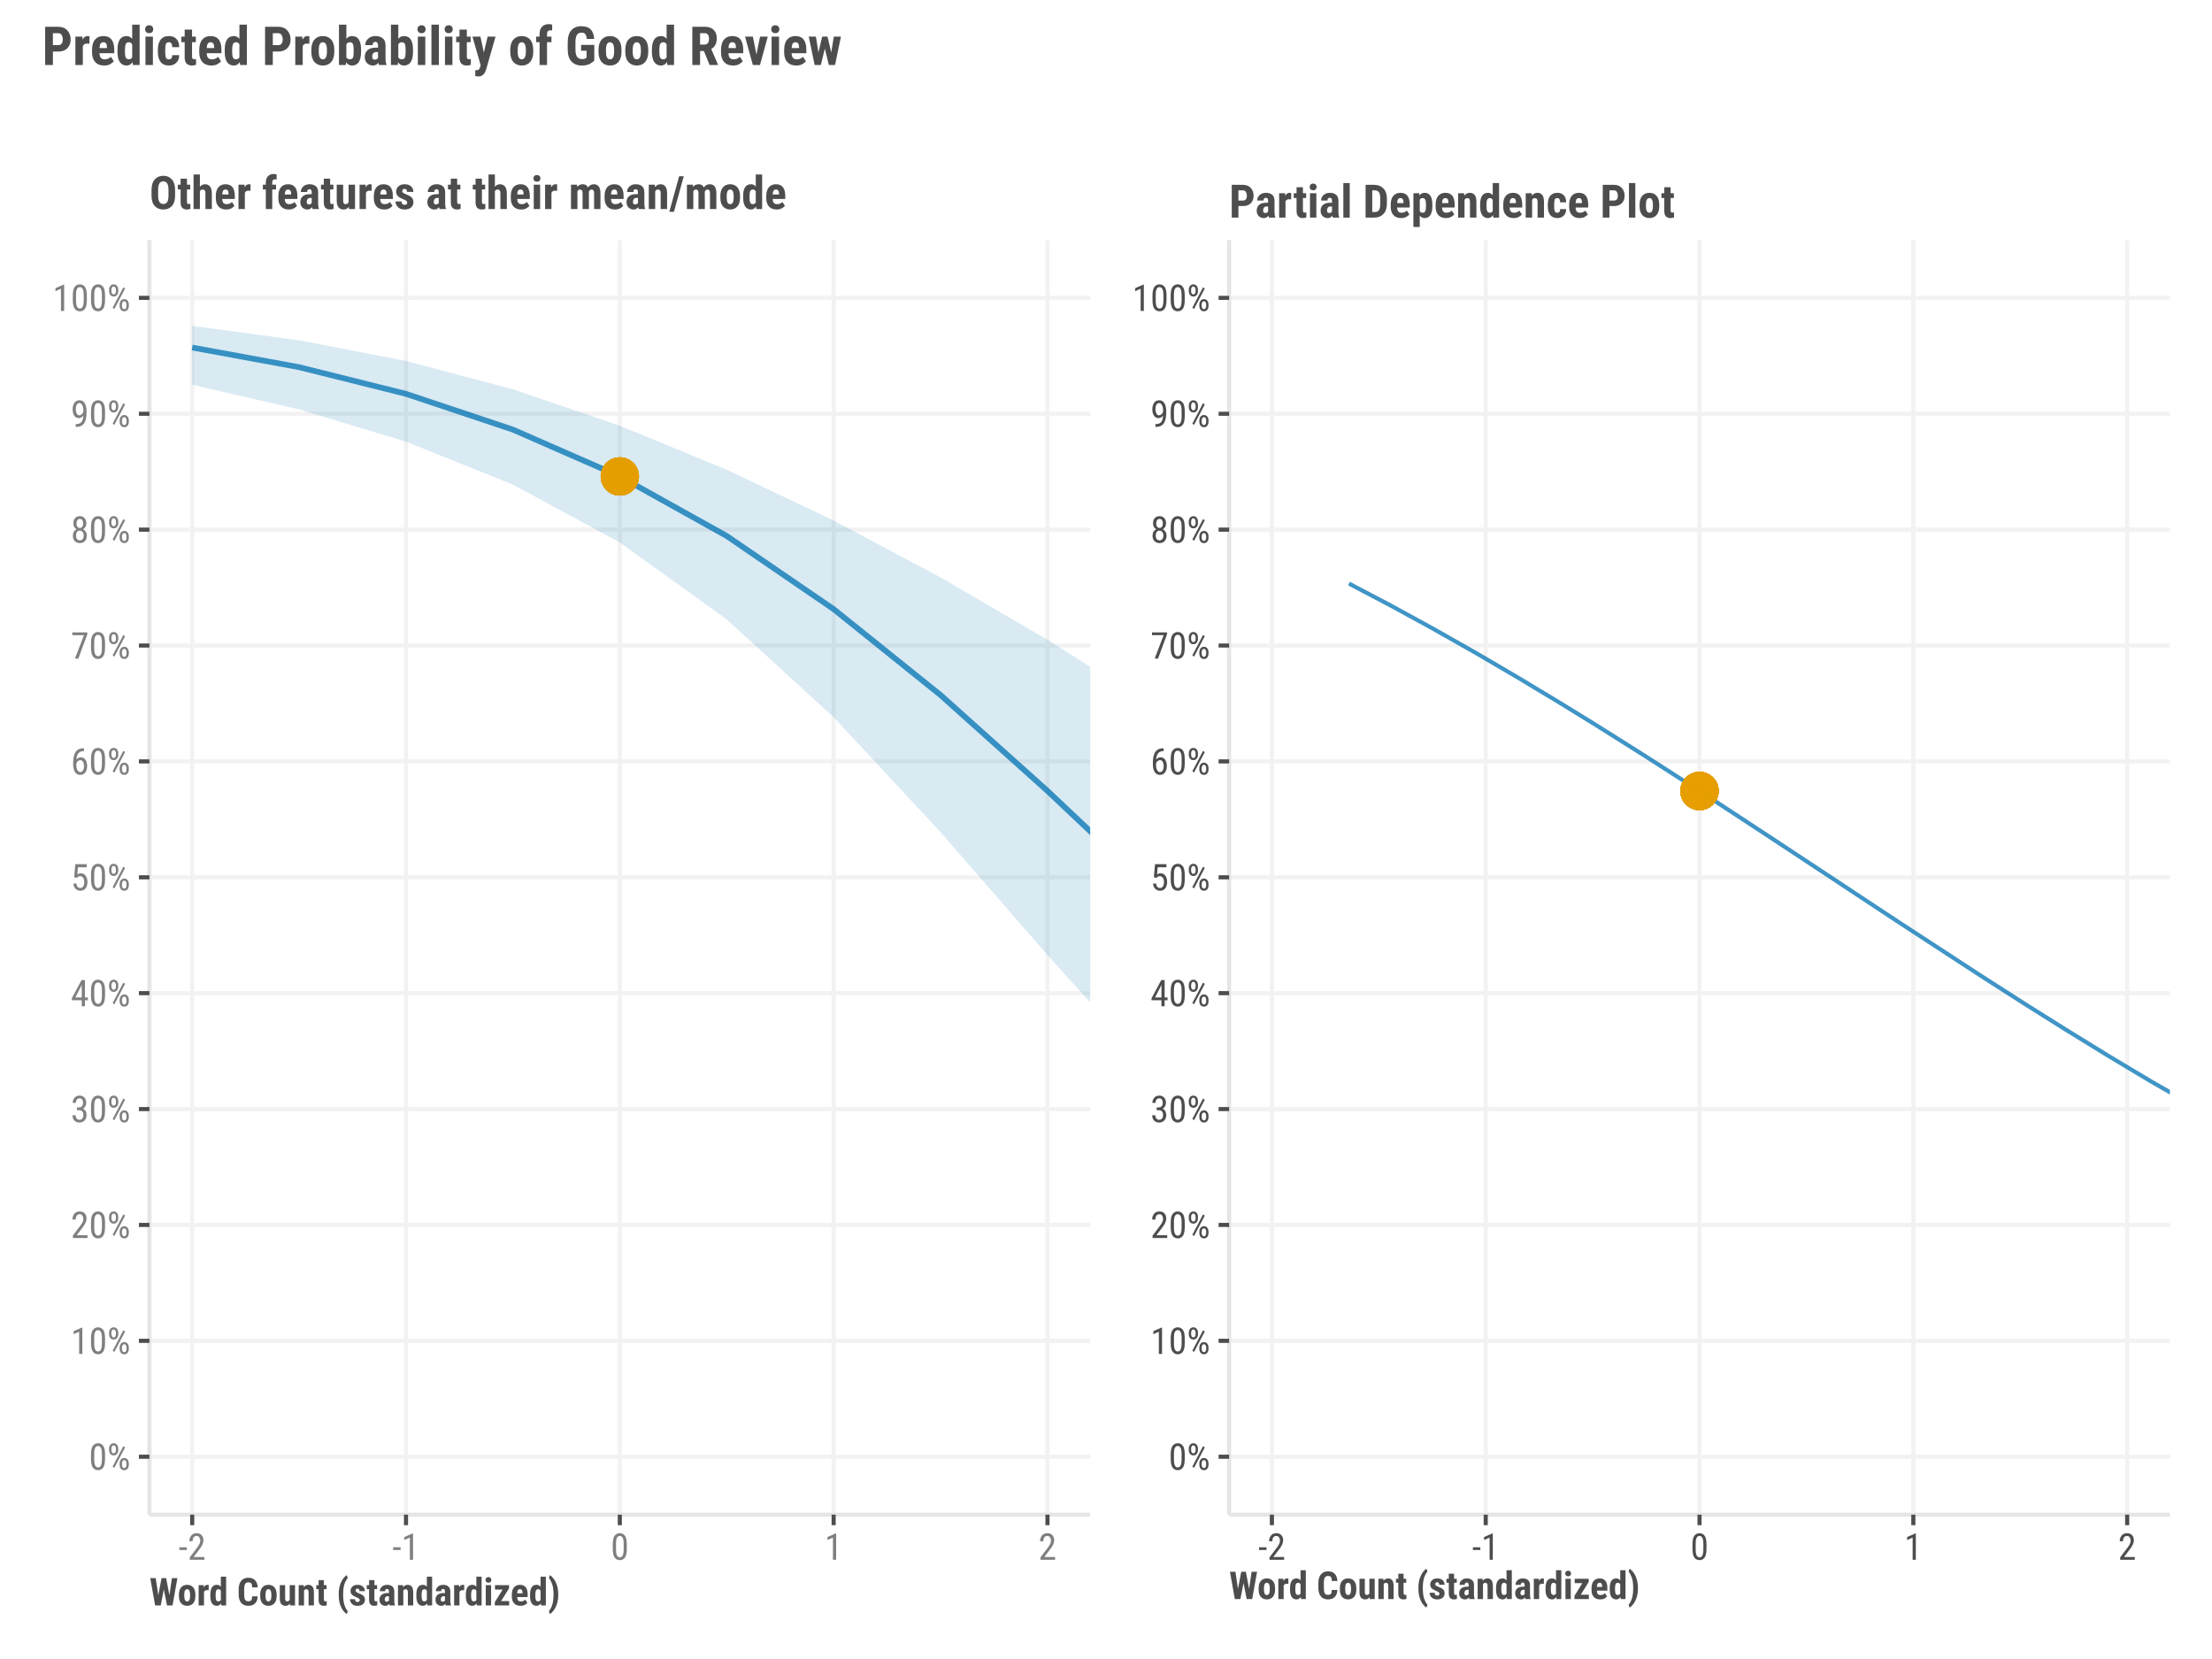
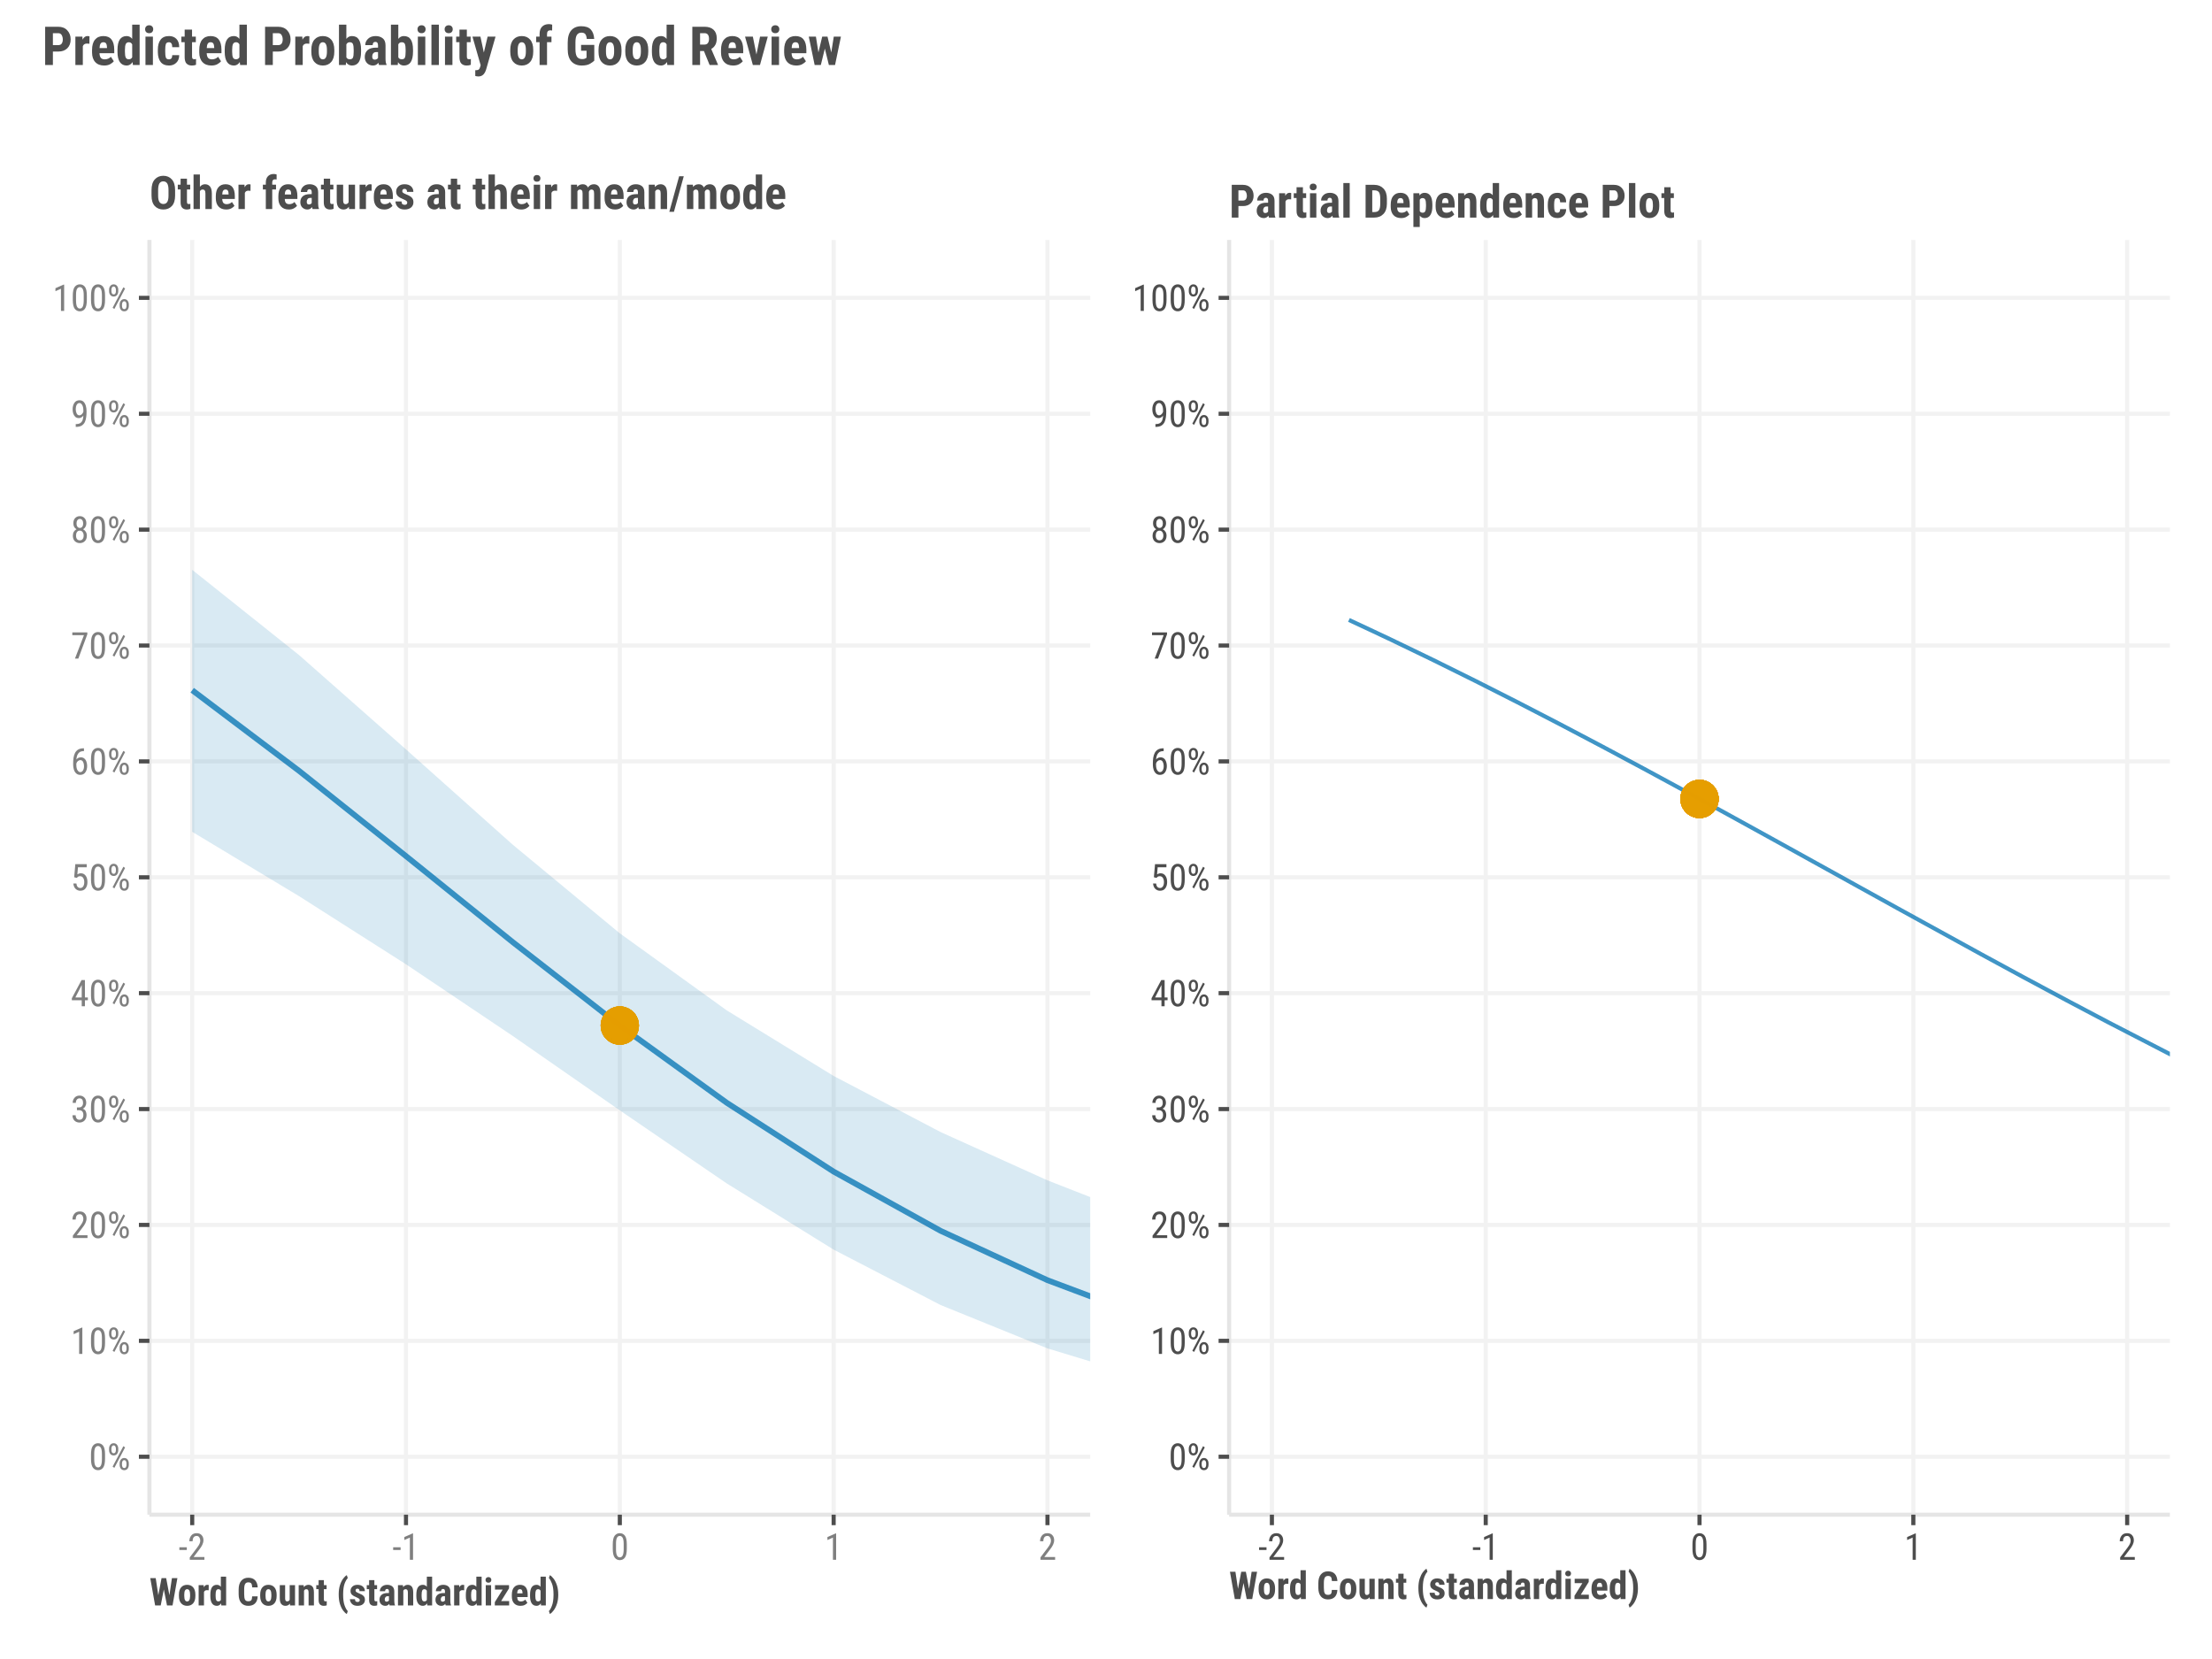
<svg xmlns="http://www.w3.org/2000/svg" class="svglite" width="576.00pt" height="432.00pt" viewBox="0 0 576.00 432.00">
  <defs>
    <style type="text/css">
    .svglite line, .svglite polyline, .svglite polygon, .svglite path, .svglite rect, .svglite circle {
      fill: none;
      stroke: #000000;
      stroke-linecap: round;
      stroke-linejoin: round;
      stroke-miterlimit: 10.00;
    }
    .svglite text {
      white-space: pre;
    }
  </style>
  </defs>
  <rect width="100%" height="100%" style="stroke: none; fill: none;" />
  <defs>
    <clipPath id="cpMC4wMHw1NzYuMDB8MC4wMHw0MzIuMDA=">
      <rect x="0.00" y="0.00" width="576.00" height="432.00" />
    </clipPath>
  </defs>
  <g clip-path="url(#cpMC4wMHw1NzYuMDB8MC4wMHw0MzIuMDA=)">
    <rect x="0" y="0" width="576.00" height="432.00" style="stroke-width: 1.07; stroke: none;" />
  </g>
  <defs>
    <clipPath id="cpMzguOTF8NTY1LjA0fDYyLjQ4fDM5NC40Mg==">
      <rect x="38.91" y="62.48" width="526.13" height="331.94" />
    </clipPath>
  </defs>
  <g clip-path="url(#cpMzguOTF8NTY1LjA0fDYyLjQ4fDM5NC40Mg==)">
</g>
  <g clip-path="url(#cpMC4wMHw1NzYuMDB8MC4wMHw0MzIuMDA=)">
</g>
  <defs>
    <clipPath id="cpNS40OHwyODkuMzd8MjIuMDB8NDI2LjUy">
      <rect x="5.48" y="22.00" width="283.89" height="404.52" />
    </clipPath>
  </defs>
  <g clip-path="url(#cpNS40OHwyODkuMzd8MjIuMDB8NDI2LjUy)">
    <rect x="5.48" y="22.00" width="283.89" height="404.52" style="stroke-width: 1.07; stroke: none;" />
  </g>
  <g clip-path="url(#cpMC4wMHw1NzYuMDB8MC4wMHw0MzIuMDA=)">
</g>
  <defs>
    <clipPath id="cpMzguOTF8MjgzLjg5fDYyLjQ4fDM5NC40Mg==">
      <rect x="38.91" y="62.48" width="244.98" height="331.94" />
    </clipPath>
  </defs>
  <g clip-path="url(#cpMzguOTF8MjgzLjg5fDYyLjQ4fDM5NC40Mg==)">
    <polyline points="38.91,379.33 283.89,379.33 " style="stroke-width: 1.07; stroke: #F2F2F2; stroke-linecap: butt;" />
    <polyline points="38.91,349.15 283.89,349.15 " style="stroke-width: 1.07; stroke: #F2F2F2; stroke-linecap: butt;" />
    <polyline points="38.91,318.97 283.89,318.97 " style="stroke-width: 1.07; stroke: #F2F2F2; stroke-linecap: butt;" />
    <polyline points="38.91,288.80 283.89,288.80 " style="stroke-width: 1.07; stroke: #F2F2F2; stroke-linecap: butt;" />
    <polyline points="38.91,258.62 283.89,258.62 " style="stroke-width: 1.07; stroke: #F2F2F2; stroke-linecap: butt;" />
    <polyline points="38.91,228.45 283.89,228.45 " style="stroke-width: 1.07; stroke: #F2F2F2; stroke-linecap: butt;" />
    <polyline points="38.91,198.27 283.89,198.27 " style="stroke-width: 1.07; stroke: #F2F2F2; stroke-linecap: butt;" />
    <polyline points="38.91,168.09 283.89,168.09 " style="stroke-width: 1.07; stroke: #F2F2F2; stroke-linecap: butt;" />
    <polyline points="38.91,137.92 283.89,137.92 " style="stroke-width: 1.07; stroke: #F2F2F2; stroke-linecap: butt;" />
    <polyline points="38.91,107.74 283.89,107.74 " style="stroke-width: 1.07; stroke: #F2F2F2; stroke-linecap: butt;" />
    <polyline points="38.91,77.56 283.89,77.56 " style="stroke-width: 1.07; stroke: #F2F2F2; stroke-linecap: butt;" />
    <polyline points="50.05,394.42 50.05,62.48 " style="stroke-width: 1.07; stroke: #F2F2F2; stroke-linecap: butt;" />
    <polyline points="105.72,394.42 105.72,62.48 " style="stroke-width: 1.07; stroke: #F2F2F2; stroke-linecap: butt;" />
    <polyline points="161.40,394.42 161.40,62.48 " style="stroke-width: 1.07; stroke: #F2F2F2; stroke-linecap: butt;" />
    <polyline points="217.08,394.42 217.08,62.48 " style="stroke-width: 1.07; stroke: #F2F2F2; stroke-linecap: butt;" />
    <polyline points="272.76,394.42 272.76,62.48 " style="stroke-width: 1.07; stroke: #F2F2F2; stroke-linecap: butt;" />
-     <polyline points="50.05,90.50 77.89,95.61 105.72,102.56 133.56,111.87 161.40,124.06 189.24,139.57 217.08,158.62 244.92,180.99 272.76,205.95 300.59,232.23 328.43,258.28 356.27,282.61 384.11,304.08 411.95,322.12 " style="stroke-width: 1.49; stroke: #0072B2; stroke-opacity: 0.75; stroke-linecap: butt;" />
-     <polygon points="50.05,84.85 77.89,88.61 105.72,94.00 133.56,101.37 161.40,110.85 189.24,122.32 217.08,135.54 244.92,150.35 272.76,166.61 300.59,184.15 328.43,202.63 356.27,221.62 384.11,240.61 411.95,259.06 411.95,356.31 384.11,344.68 356.27,328.36 328.43,306.60 300.59,279.56 272.76,248.68 244.92,216.70 217.08,186.76 189.24,161.30 161.40,141.25 133.56,126.19 105.72,115.00 77.89,106.60 50.05,100.20 " style="stroke-width: 0.00; stroke: none; stroke-linecap: butt; fill: #0072B2; fill-opacity: 0.15;" />
-     <polyline points="50.05,84.85 77.89,88.61 105.72,94.00 133.56,101.37 161.40,110.85 189.24,122.32 217.08,135.54 244.92,150.35 272.76,166.61 300.59,184.15 328.43,202.63 356.27,221.62 384.11,240.61 411.95,259.06 " style="stroke-width: 1.07; stroke: none; stroke-linecap: butt;" />
-     <polyline points="411.95,356.31 384.11,344.68 356.27,328.36 328.43,306.60 300.59,279.56 272.76,248.68 244.92,216.70 217.08,186.76 189.24,161.30 161.40,141.25 133.56,126.19 105.72,115.00 77.89,106.60 50.05,100.20 " style="stroke-width: 1.07; stroke: none; stroke-linecap: butt;" />
-     <circle cx="161.40" cy="124.06" r="4.62" style="stroke-width: 0.71; stroke: #E69F00; stroke-opacity: 0.50; fill: #E69F00; fill-opacity: 0.50;" />
-     <circle cx="161.40" cy="124.06" r="4.62" style="stroke-width: 0.71; stroke: #E69F00; stroke-opacity: 0.50; fill: #E69F00; fill-opacity: 0.50;" />
-     <circle cx="161.40" cy="124.06" r="4.62" style="stroke-width: 0.71; stroke: #E69F00; stroke-opacity: 0.50; fill: #E69F00; fill-opacity: 0.50;" />
-     <circle cx="161.40" cy="124.06" r="4.62" style="stroke-width: 0.71; stroke: #E69F00; stroke-opacity: 0.50; fill: #E69F00; fill-opacity: 0.50;" />
-     <circle cx="161.40" cy="124.06" r="4.62" style="stroke-width: 0.71; stroke: #E69F00; stroke-opacity: 0.50; fill: #E69F00; fill-opacity: 0.50;" />
-     <circle cx="161.40" cy="124.06" r="4.62" style="stroke-width: 0.71; stroke: #E69F00; stroke-opacity: 0.50; fill: #E69F00; fill-opacity: 0.50;" />
-     <circle cx="161.40" cy="124.06" r="4.62" style="stroke-width: 0.71; stroke: #E69F00; stroke-opacity: 0.50; fill: #E69F00; fill-opacity: 0.50;" />
-     <circle cx="161.40" cy="124.06" r="4.62" style="stroke-width: 0.71; stroke: #E69F00; stroke-opacity: 0.50; fill: #E69F00; fill-opacity: 0.50;" />
-     <circle cx="161.40" cy="124.06" r="4.62" style="stroke-width: 0.71; stroke: #E69F00; stroke-opacity: 0.50; fill: #E69F00; fill-opacity: 0.50;" />
-     <circle cx="161.40" cy="124.06" r="4.62" style="stroke-width: 0.71; stroke: #E69F00; stroke-opacity: 0.50; fill: #E69F00; fill-opacity: 0.50;" />
-     <circle cx="161.40" cy="124.06" r="4.62" style="stroke-width: 0.71; stroke: #E69F00; stroke-opacity: 0.50; fill: #E69F00; fill-opacity: 0.50;" />
-     <circle cx="161.40" cy="124.06" r="4.62" style="stroke-width: 0.71; stroke: #E69F00; stroke-opacity: 0.50; fill: #E69F00; fill-opacity: 0.50;" />
-     <circle cx="161.40" cy="124.06" r="4.62" style="stroke-width: 0.71; stroke: #E69F00; stroke-opacity: 0.50; fill: #E69F00; fill-opacity: 0.50;" />
-     <circle cx="161.40" cy="124.06" r="4.62" style="stroke-width: 0.71; stroke: #E69F00; stroke-opacity: 0.50; fill: #E69F00; fill-opacity: 0.50;" />
+     <polyline points="50.05,179.73 77.89,200.74 105.72,222.93 133.56,245.36 161.40,267.05 189.24,287.16 217.08,305.09 244.92,320.50 272.76,333.36 300.59,343.82 328.43,352.15 356.27,358.68 384.11,363.73 411.95,367.60 " style="stroke-width: 1.49; stroke: #0072B2; stroke-opacity: 0.75; stroke-linecap: butt;" />
+     <polygon points="50.05,148.38 77.89,170.59 105.72,195.14 133.56,219.99 161.40,243.04 189.24,263.10 217.08,280.18 244.92,294.78 272.76,307.36 300.59,318.25 328.43,327.67 356.27,335.78 384.11,342.74 411.95,348.68 411.95,375.02 384.11,372.97 356.27,369.97 328.43,365.67 300.59,359.56 272.76,351.12 244.92,339.82 217.08,325.40 189.24,308.16 161.40,289.14 133.56,269.79 105.72,251.10 77.89,233.37 50.05,216.60 " style="stroke-width: 0.00; stroke: none; stroke-linecap: butt; fill: #0072B2; fill-opacity: 0.15;" />
+     <polyline points="50.05,148.38 77.89,170.59 105.72,195.14 133.56,219.99 161.40,243.04 189.24,263.10 217.08,280.18 244.92,294.78 272.76,307.36 300.59,318.25 328.43,327.67 356.27,335.78 384.11,342.74 411.95,348.68 " style="stroke-width: 1.07; stroke: none; stroke-linecap: butt;" />
+     <polyline points="411.95,375.02 384.11,372.97 356.27,369.97 328.43,365.67 300.59,359.56 272.76,351.12 244.92,339.82 217.08,325.40 189.24,308.16 161.40,289.14 133.56,269.79 105.72,251.10 77.89,233.37 50.05,216.60 " style="stroke-width: 1.07; stroke: none; stroke-linecap: butt;" />
+     <circle cx="161.40" cy="267.05" r="4.62" style="stroke-width: 0.71; stroke: #E69F00; stroke-opacity: 0.50; fill: #E69F00; fill-opacity: 0.50;" />
+     <circle cx="161.40" cy="267.05" r="4.62" style="stroke-width: 0.71; stroke: #E69F00; stroke-opacity: 0.50; fill: #E69F00; fill-opacity: 0.50;" />
+     <circle cx="161.40" cy="267.05" r="4.62" style="stroke-width: 0.71; stroke: #E69F00; stroke-opacity: 0.50; fill: #E69F00; fill-opacity: 0.50;" />
+     <circle cx="161.40" cy="267.05" r="4.62" style="stroke-width: 0.71; stroke: #E69F00; stroke-opacity: 0.50; fill: #E69F00; fill-opacity: 0.50;" />
+     <circle cx="161.40" cy="267.05" r="4.62" style="stroke-width: 0.71; stroke: #E69F00; stroke-opacity: 0.50; fill: #E69F00; fill-opacity: 0.50;" />
+     <circle cx="161.40" cy="267.05" r="4.62" style="stroke-width: 0.71; stroke: #E69F00; stroke-opacity: 0.50; fill: #E69F00; fill-opacity: 0.50;" />
+     <circle cx="161.40" cy="267.05" r="4.62" style="stroke-width: 0.71; stroke: #E69F00; stroke-opacity: 0.50; fill: #E69F00; fill-opacity: 0.50;" />
+     <circle cx="161.40" cy="267.05" r="4.62" style="stroke-width: 0.71; stroke: #E69F00; stroke-opacity: 0.50; fill: #E69F00; fill-opacity: 0.50;" />
+     <circle cx="161.40" cy="267.05" r="4.62" style="stroke-width: 0.71; stroke: #E69F00; stroke-opacity: 0.50; fill: #E69F00; fill-opacity: 0.50;" />
+     <circle cx="161.40" cy="267.05" r="4.62" style="stroke-width: 0.71; stroke: #E69F00; stroke-opacity: 0.50; fill: #E69F00; fill-opacity: 0.50;" />
+     <circle cx="161.40" cy="267.05" r="4.62" style="stroke-width: 0.71; stroke: #E69F00; stroke-opacity: 0.50; fill: #E69F00; fill-opacity: 0.50;" />
+     <circle cx="161.40" cy="267.05" r="4.62" style="stroke-width: 0.71; stroke: #E69F00; stroke-opacity: 0.50; fill: #E69F00; fill-opacity: 0.50;" />
+     <circle cx="161.40" cy="267.05" r="4.62" style="stroke-width: 0.71; stroke: #E69F00; stroke-opacity: 0.50; fill: #E69F00; fill-opacity: 0.50;" />
+     <circle cx="161.40" cy="267.05" r="4.62" style="stroke-width: 0.71; stroke: #E69F00; stroke-opacity: 0.50; fill: #E69F00; fill-opacity: 0.50;" />
  </g>
  <g clip-path="url(#cpMC4wMHw1NzYuMDB8MC4wMHw0MzIuMDA=)">
    <polyline points="38.91,394.42 38.91,62.48 " style="stroke-width: 1.07; stroke: #E5E5E5; stroke-linecap: butt;" />
    <text x="33.98" y="382.74" text-anchor="end" style="font-size: 9.60px;fill: #7F7F7F; font-family: &quot;Roboto Condensed&quot;;" textLength="10.81px" lengthAdjust="spacingAndGlyphs">0%</text>
    <text x="33.98" y="352.56" text-anchor="end" style="font-size: 9.60px;fill: #7F7F7F; font-family: &quot;Roboto Condensed&quot;;" textLength="15.54px" lengthAdjust="spacingAndGlyphs">10%</text>
    <text x="33.98" y="322.38" text-anchor="end" style="font-size: 9.60px;fill: #7F7F7F; font-family: &quot;Roboto Condensed&quot;;" textLength="15.54px" lengthAdjust="spacingAndGlyphs">20%</text>
    <text x="33.98" y="292.21" text-anchor="end" style="font-size: 9.60px;fill: #7F7F7F; font-family: &quot;Roboto Condensed&quot;;" textLength="15.54px" lengthAdjust="spacingAndGlyphs">30%</text>
    <text x="33.98" y="262.03" text-anchor="end" style="font-size: 9.60px;fill: #7F7F7F; font-family: &quot;Roboto Condensed&quot;;" textLength="15.54px" lengthAdjust="spacingAndGlyphs">40%</text>
    <text x="33.98" y="231.85" text-anchor="end" style="font-size: 9.60px;fill: #7F7F7F; font-family: &quot;Roboto Condensed&quot;;" textLength="15.54px" lengthAdjust="spacingAndGlyphs">50%</text>
    <text x="33.98" y="201.68" text-anchor="end" style="font-size: 9.60px;fill: #7F7F7F; font-family: &quot;Roboto Condensed&quot;;" textLength="15.54px" lengthAdjust="spacingAndGlyphs">60%</text>
    <text x="33.98" y="171.50" text-anchor="end" style="font-size: 9.60px;fill: #7F7F7F; font-family: &quot;Roboto Condensed&quot;;" textLength="15.54px" lengthAdjust="spacingAndGlyphs">70%</text>
    <text x="33.98" y="141.33" text-anchor="end" style="font-size: 9.60px;fill: #7F7F7F; font-family: &quot;Roboto Condensed&quot;;" textLength="15.54px" lengthAdjust="spacingAndGlyphs">80%</text>
    <text x="33.98" y="111.15" text-anchor="end" style="font-size: 9.60px;fill: #7F7F7F; font-family: &quot;Roboto Condensed&quot;;" textLength="15.54px" lengthAdjust="spacingAndGlyphs">90%</text>
    <text x="33.98" y="80.97" text-anchor="end" style="font-size: 9.60px;fill: #7F7F7F; font-family: &quot;Roboto Condensed&quot;;" textLength="20.28px" lengthAdjust="spacingAndGlyphs">100%</text>
    <polyline points="36.17,379.33 38.91,379.33 " style="stroke-width: 1.07; stroke: #4D4D4D; stroke-linecap: butt;" />
    <polyline points="36.17,349.15 38.91,349.15 " style="stroke-width: 1.07; stroke: #4D4D4D; stroke-linecap: butt;" />
    <polyline points="36.17,318.97 38.91,318.97 " style="stroke-width: 1.07; stroke: #4D4D4D; stroke-linecap: butt;" />
    <polyline points="36.17,288.80 38.91,288.80 " style="stroke-width: 1.07; stroke: #4D4D4D; stroke-linecap: butt;" />
    <polyline points="36.17,258.62 38.91,258.62 " style="stroke-width: 1.07; stroke: #4D4D4D; stroke-linecap: butt;" />
    <polyline points="36.17,228.45 38.91,228.45 " style="stroke-width: 1.07; stroke: #4D4D4D; stroke-linecap: butt;" />
    <polyline points="36.17,198.27 38.91,198.27 " style="stroke-width: 1.07; stroke: #4D4D4D; stroke-linecap: butt;" />
    <polyline points="36.17,168.09 38.91,168.09 " style="stroke-width: 1.07; stroke: #4D4D4D; stroke-linecap: butt;" />
    <polyline points="36.17,137.92 38.91,137.92 " style="stroke-width: 1.07; stroke: #4D4D4D; stroke-linecap: butt;" />
    <polyline points="36.17,107.74 38.91,107.74 " style="stroke-width: 1.07; stroke: #4D4D4D; stroke-linecap: butt;" />
    <polyline points="36.17,77.56 38.91,77.56 " style="stroke-width: 1.07; stroke: #4D4D4D; stroke-linecap: butt;" />
    <polyline points="38.91,394.42 283.89,394.42 " style="stroke-width: 1.07; stroke: #E5E5E5; stroke-linecap: butt;" />
    <polyline points="50.05,397.15 50.05,394.42 " style="stroke-width: 1.07; stroke: #4D4D4D; stroke-linecap: butt;" />
    <polyline points="105.72,397.15 105.72,394.42 " style="stroke-width: 1.07; stroke: #4D4D4D; stroke-linecap: butt;" />
    <polyline points="161.40,397.15 161.40,394.42 " style="stroke-width: 1.07; stroke: #4D4D4D; stroke-linecap: butt;" />
    <polyline points="217.08,397.15 217.08,394.42 " style="stroke-width: 1.07; stroke: #4D4D4D; stroke-linecap: butt;" />
    <polyline points="272.76,397.15 272.76,394.42 " style="stroke-width: 1.07; stroke: #4D4D4D; stroke-linecap: butt;" />
    <text x="50.05" y="406.16" text-anchor="middle" style="font-size: 9.60px;fill: #7F7F7F; font-family: &quot;Roboto Condensed&quot;;" textLength="7.11px" lengthAdjust="spacingAndGlyphs">-2</text>
    <text x="105.72" y="406.16" text-anchor="middle" style="font-size: 9.60px;fill: #7F7F7F; font-family: &quot;Roboto Condensed&quot;;" textLength="7.11px" lengthAdjust="spacingAndGlyphs">-1</text>
    <text x="161.40" y="406.16" text-anchor="middle" style="font-size: 9.60px;fill: #7F7F7F; font-family: &quot;Roboto Condensed&quot;;" textLength="4.74px" lengthAdjust="spacingAndGlyphs">0</text>
    <text x="217.08" y="406.16" text-anchor="middle" style="font-size: 9.60px;fill: #7F7F7F; font-family: &quot;Roboto Condensed&quot;;" textLength="4.74px" lengthAdjust="spacingAndGlyphs">1</text>
    <text x="272.76" y="406.16" text-anchor="middle" style="font-size: 9.60px;fill: #7F7F7F; font-family: &quot;Roboto Condensed&quot;;" textLength="4.74px" lengthAdjust="spacingAndGlyphs">2</text>
    <text x="38.91" y="418.06" style="font-size: 10.00px; font-weight: bold;fill: #4D4D4D; font-family: &quot;Roboto Condensed&quot;;" textLength="107.39px" lengthAdjust="spacingAndGlyphs">Word Count (standardized)</text>
    <text x="38.91" y="54.43" style="font-size: 12.00px; font-weight: bold;fill: #4D4D4D; font-family: &quot;Roboto Condensed&quot;;" textLength="166.13px" lengthAdjust="spacingAndGlyphs">Other features at their mean/mode</text>
  </g>
  <defs>
    <clipPath id="cpMjg5LjM3fDU3MC41MnwyMi4wMHw0MjYuNTI=">
      <rect x="289.37" y="22.00" width="281.15" height="404.52" />
    </clipPath>
  </defs>
  <g clip-path="url(#cpMjg5LjM3fDU3MC41MnwyMi4wMHw0MjYuNTI=)">
    <rect x="289.37" y="22.00" width="281.15" height="404.52" style="stroke-width: 1.07; stroke: none;" />
  </g>
  <g clip-path="url(#cpMC4wMHw1NzYuMDB8MC4wMHw0MzIuMDA=)">
</g>
  <defs>
    <clipPath id="cpMzIwLjA2fDU2NS4wNHw2Mi40OHwzOTQuNDI=">
      <rect x="320.06" y="62.48" width="244.98" height="331.94" />
    </clipPath>
  </defs>
  <g clip-path="url(#cpMzIwLjA2fDU2NS4wNHw2Mi40OHwzOTQuNDI=)">
    <polyline points="320.06,379.33 565.04,379.33 " style="stroke-width: 1.07; stroke: #F2F2F2; stroke-linecap: butt;" />
    <polyline points="320.06,349.15 565.04,349.15 " style="stroke-width: 1.07; stroke: #F2F2F2; stroke-linecap: butt;" />
    <polyline points="320.06,318.97 565.04,318.97 " style="stroke-width: 1.07; stroke: #F2F2F2; stroke-linecap: butt;" />
    <polyline points="320.06,288.80 565.04,288.80 " style="stroke-width: 1.07; stroke: #F2F2F2; stroke-linecap: butt;" />
    <polyline points="320.06,258.62 565.04,258.62 " style="stroke-width: 1.07; stroke: #F2F2F2; stroke-linecap: butt;" />
    <polyline points="320.06,228.45 565.04,228.45 " style="stroke-width: 1.07; stroke: #F2F2F2; stroke-linecap: butt;" />
    <polyline points="320.06,198.27 565.04,198.27 " style="stroke-width: 1.07; stroke: #F2F2F2; stroke-linecap: butt;" />
    <polyline points="320.06,168.09 565.04,168.09 " style="stroke-width: 1.07; stroke: #F2F2F2; stroke-linecap: butt;" />
    <polyline points="320.06,137.92 565.04,137.92 " style="stroke-width: 1.07; stroke: #F2F2F2; stroke-linecap: butt;" />
    <polyline points="320.06,107.74 565.04,107.74 " style="stroke-width: 1.07; stroke: #F2F2F2; stroke-linecap: butt;" />
    <polyline points="320.06,77.56 565.04,77.56 " style="stroke-width: 1.07; stroke: #F2F2F2; stroke-linecap: butt;" />
    <polyline points="331.20,394.42 331.20,62.48 " style="stroke-width: 1.07; stroke: #F2F2F2; stroke-linecap: butt;" />
    <polyline points="386.88,394.42 386.88,62.48 " style="stroke-width: 1.07; stroke: #F2F2F2; stroke-linecap: butt;" />
    <polyline points="442.55,394.42 442.55,62.48 " style="stroke-width: 1.07; stroke: #F2F2F2; stroke-linecap: butt;" />
    <polyline points="498.23,394.42 498.23,62.48 " style="stroke-width: 1.07; stroke: #F2F2F2; stroke-linecap: butt;" />
    <polyline points="553.91,394.42 553.91,62.48 " style="stroke-width: 1.07; stroke: #F2F2F2; stroke-linecap: butt;" />
-     <polyline points="351.26,151.96 362.24,157.73 373.22,163.74 384.20,169.96 395.18,176.39 406.16,183.00 414.73,188.27 417.14,189.78 428.12,196.70 439.10,203.75 442.62,206.02 450.08,210.89 461.06,218.10 463.26,219.55 472.05,225.35 474.02,226.65 483.03,232.61 484.78,233.77 494.01,239.86 515.97,254.19 526.95,261.22 528.04,261.91 537.93,268.12 548.91,274.88 559.89,281.46 581.85,294.05 587.67,297.25 592.83,300.03 598.43,302.99 680.67,338.91 " style="stroke-width: 1.07; stroke: #0072B2; stroke-opacity: 0.75; stroke-linecap: butt;" />
-     <circle cx="442.55" cy="205.98" r="4.62" style="stroke-width: 0.71; stroke: #E69F00; stroke-opacity: 0.50; fill: #E69F00; fill-opacity: 0.50;" />
-     <circle cx="442.55" cy="205.98" r="4.62" style="stroke-width: 0.71; stroke: #E69F00; stroke-opacity: 0.50; fill: #E69F00; fill-opacity: 0.50;" />
-     <circle cx="442.55" cy="205.98" r="4.62" style="stroke-width: 0.71; stroke: #E69F00; stroke-opacity: 0.50; fill: #E69F00; fill-opacity: 0.50;" />
-     <circle cx="442.55" cy="205.98" r="4.62" style="stroke-width: 0.71; stroke: #E69F00; stroke-opacity: 0.50; fill: #E69F00; fill-opacity: 0.50;" />
-     <circle cx="442.55" cy="205.98" r="4.62" style="stroke-width: 0.71; stroke: #E69F00; stroke-opacity: 0.50; fill: #E69F00; fill-opacity: 0.50;" />
-     <circle cx="442.55" cy="205.98" r="4.62" style="stroke-width: 0.71; stroke: #E69F00; stroke-opacity: 0.50; fill: #E69F00; fill-opacity: 0.50;" />
-     <circle cx="442.55" cy="205.98" r="4.62" style="stroke-width: 0.71; stroke: #E69F00; stroke-opacity: 0.50; fill: #E69F00; fill-opacity: 0.50;" />
-     <circle cx="442.55" cy="205.98" r="4.62" style="stroke-width: 0.71; stroke: #E69F00; stroke-opacity: 0.50; fill: #E69F00; fill-opacity: 0.50;" />
-     <circle cx="442.55" cy="205.98" r="4.62" style="stroke-width: 0.71; stroke: #E69F00; stroke-opacity: 0.50; fill: #E69F00; fill-opacity: 0.50;" />
-     <circle cx="442.55" cy="205.98" r="4.62" style="stroke-width: 0.71; stroke: #E69F00; stroke-opacity: 0.50; fill: #E69F00; fill-opacity: 0.50;" />
-     <circle cx="442.55" cy="205.98" r="4.62" style="stroke-width: 0.71; stroke: #E69F00; stroke-opacity: 0.50; fill: #E69F00; fill-opacity: 0.50;" />
-     <circle cx="442.55" cy="205.98" r="4.62" style="stroke-width: 0.71; stroke: #E69F00; stroke-opacity: 0.50; fill: #E69F00; fill-opacity: 0.50;" />
-     <circle cx="442.55" cy="205.98" r="4.62" style="stroke-width: 0.71; stroke: #E69F00; stroke-opacity: 0.50; fill: #E69F00; fill-opacity: 0.50;" />
-     <circle cx="442.55" cy="205.98" r="4.62" style="stroke-width: 0.71; stroke: #E69F00; stroke-opacity: 0.50; fill: #E69F00; fill-opacity: 0.50;" />
-     <circle cx="442.55" cy="205.98" r="4.62" style="stroke-width: 0.71; stroke: #E69F00; stroke-opacity: 0.50; fill: #E69F00; fill-opacity: 0.50;" />
-     <circle cx="442.55" cy="205.98" r="4.62" style="stroke-width: 0.71; stroke: #E69F00; stroke-opacity: 0.50; fill: #E69F00; fill-opacity: 0.50;" />
-     <circle cx="442.55" cy="205.98" r="4.62" style="stroke-width: 0.71; stroke: #E69F00; stroke-opacity: 0.50; fill: #E69F00; fill-opacity: 0.50;" />
-     <circle cx="442.55" cy="205.98" r="4.62" style="stroke-width: 0.71; stroke: #E69F00; stroke-opacity: 0.50; fill: #E69F00; fill-opacity: 0.50;" />
-     <circle cx="442.55" cy="205.98" r="4.62" style="stroke-width: 0.71; stroke: #E69F00; stroke-opacity: 0.50; fill: #E69F00; fill-opacity: 0.50;" />
-     <circle cx="442.55" cy="205.98" r="4.62" style="stroke-width: 0.71; stroke: #E69F00; stroke-opacity: 0.50; fill: #E69F00; fill-opacity: 0.50;" />
-     <circle cx="442.55" cy="205.98" r="4.62" style="stroke-width: 0.71; stroke: #E69F00; stroke-opacity: 0.50; fill: #E69F00; fill-opacity: 0.50;" />
-     <circle cx="442.55" cy="205.98" r="4.62" style="stroke-width: 0.71; stroke: #E69F00; stroke-opacity: 0.50; fill: #E69F00; fill-opacity: 0.50;" />
-     <circle cx="442.55" cy="205.98" r="4.62" style="stroke-width: 0.71; stroke: #E69F00; stroke-opacity: 0.50; fill: #E69F00; fill-opacity: 0.50;" />
-     <circle cx="442.55" cy="205.98" r="4.62" style="stroke-width: 0.71; stroke: #E69F00; stroke-opacity: 0.50; fill: #E69F00; fill-opacity: 0.50;" />
-     <circle cx="442.55" cy="205.98" r="4.62" style="stroke-width: 0.71; stroke: #E69F00; stroke-opacity: 0.50; fill: #E69F00; fill-opacity: 0.50;" />
-     <circle cx="442.55" cy="205.98" r="4.62" style="stroke-width: 0.71; stroke: #E69F00; stroke-opacity: 0.50; fill: #E69F00; fill-opacity: 0.50;" />
-     <circle cx="442.55" cy="205.98" r="4.62" style="stroke-width: 0.71; stroke: #E69F00; stroke-opacity: 0.50; fill: #E69F00; fill-opacity: 0.50;" />
-     <circle cx="442.55" cy="205.98" r="4.62" style="stroke-width: 0.71; stroke: #E69F00; stroke-opacity: 0.50; fill: #E69F00; fill-opacity: 0.50;" />
-     <circle cx="442.55" cy="205.98" r="4.62" style="stroke-width: 0.71; stroke: #E69F00; stroke-opacity: 0.50; fill: #E69F00; fill-opacity: 0.50;" />
-     <circle cx="442.55" cy="205.98" r="4.62" style="stroke-width: 0.71; stroke: #E69F00; stroke-opacity: 0.50; fill: #E69F00; fill-opacity: 0.50;" />
+     <polyline points="351.26,161.43 356.64,163.94 362.24,166.58 373.22,171.88 384.20,177.32 395.18,182.88 406.16,188.56 417.14,194.34 418.79,195.22 428.12,200.21 439.10,206.16 450.08,212.16 461.06,218.21 472.05,224.29 483.03,230.37 494.01,236.45 515.97,248.52 526.95,254.48 537.93,260.36 548.91,266.16 565.93,274.95 581.85,282.91 592.83,288.23 603.81,293.40 680.67,324.93 " style="stroke-width: 1.07; stroke: #0072B2; stroke-opacity: 0.75; stroke-linecap: butt;" />
+     <circle cx="442.55" cy="208.04" r="4.62" style="stroke-width: 0.71; stroke: #E69F00; stroke-opacity: 0.50; fill: #E69F00; fill-opacity: 0.50;" />
+     <circle cx="442.55" cy="208.04" r="4.62" style="stroke-width: 0.71; stroke: #E69F00; stroke-opacity: 0.50; fill: #E69F00; fill-opacity: 0.50;" />
+     <circle cx="442.55" cy="208.04" r="4.62" style="stroke-width: 0.71; stroke: #E69F00; stroke-opacity: 0.50; fill: #E69F00; fill-opacity: 0.50;" />
+     <circle cx="442.55" cy="208.04" r="4.62" style="stroke-width: 0.71; stroke: #E69F00; stroke-opacity: 0.50; fill: #E69F00; fill-opacity: 0.50;" />
+     <circle cx="442.55" cy="208.04" r="4.62" style="stroke-width: 0.71; stroke: #E69F00; stroke-opacity: 0.50; fill: #E69F00; fill-opacity: 0.50;" />
+     <circle cx="442.55" cy="208.04" r="4.62" style="stroke-width: 0.71; stroke: #E69F00; stroke-opacity: 0.50; fill: #E69F00; fill-opacity: 0.50;" />
+     <circle cx="442.55" cy="208.04" r="4.62" style="stroke-width: 0.71; stroke: #E69F00; stroke-opacity: 0.50; fill: #E69F00; fill-opacity: 0.50;" />
+     <circle cx="442.55" cy="208.04" r="4.62" style="stroke-width: 0.71; stroke: #E69F00; stroke-opacity: 0.50; fill: #E69F00; fill-opacity: 0.50;" />
+     <circle cx="442.55" cy="208.04" r="4.62" style="stroke-width: 0.71; stroke: #E69F00; stroke-opacity: 0.50; fill: #E69F00; fill-opacity: 0.50;" />
+     <circle cx="442.55" cy="208.04" r="4.62" style="stroke-width: 0.71; stroke: #E69F00; stroke-opacity: 0.50; fill: #E69F00; fill-opacity: 0.50;" />
+     <circle cx="442.55" cy="208.04" r="4.62" style="stroke-width: 0.71; stroke: #E69F00; stroke-opacity: 0.50; fill: #E69F00; fill-opacity: 0.50;" />
+     <circle cx="442.55" cy="208.04" r="4.62" style="stroke-width: 0.71; stroke: #E69F00; stroke-opacity: 0.50; fill: #E69F00; fill-opacity: 0.50;" />
+     <circle cx="442.55" cy="208.04" r="4.62" style="stroke-width: 0.71; stroke: #E69F00; stroke-opacity: 0.50; fill: #E69F00; fill-opacity: 0.50;" />
+     <circle cx="442.55" cy="208.04" r="4.62" style="stroke-width: 0.71; stroke: #E69F00; stroke-opacity: 0.50; fill: #E69F00; fill-opacity: 0.50;" />
+     <circle cx="442.55" cy="208.04" r="4.62" style="stroke-width: 0.71; stroke: #E69F00; stroke-opacity: 0.50; fill: #E69F00; fill-opacity: 0.50;" />
+     <circle cx="442.55" cy="208.04" r="4.62" style="stroke-width: 0.71; stroke: #E69F00; stroke-opacity: 0.50; fill: #E69F00; fill-opacity: 0.50;" />
+     <circle cx="442.55" cy="208.04" r="4.62" style="stroke-width: 0.71; stroke: #E69F00; stroke-opacity: 0.50; fill: #E69F00; fill-opacity: 0.50;" />
+     <circle cx="442.55" cy="208.04" r="4.62" style="stroke-width: 0.71; stroke: #E69F00; stroke-opacity: 0.50; fill: #E69F00; fill-opacity: 0.50;" />
+     <circle cx="442.55" cy="208.04" r="4.62" style="stroke-width: 0.71; stroke: #E69F00; stroke-opacity: 0.50; fill: #E69F00; fill-opacity: 0.50;" />
+     <circle cx="442.55" cy="208.04" r="4.62" style="stroke-width: 0.71; stroke: #E69F00; stroke-opacity: 0.50; fill: #E69F00; fill-opacity: 0.50;" />
+     <circle cx="442.55" cy="208.04" r="4.62" style="stroke-width: 0.71; stroke: #E69F00; stroke-opacity: 0.50; fill: #E69F00; fill-opacity: 0.50;" />
+     <circle cx="442.55" cy="208.04" r="4.62" style="stroke-width: 0.71; stroke: #E69F00; stroke-opacity: 0.50; fill: #E69F00; fill-opacity: 0.50;" />
+     <circle cx="442.55" cy="208.04" r="4.62" style="stroke-width: 0.71; stroke: #E69F00; stroke-opacity: 0.50; fill: #E69F00; fill-opacity: 0.50;" />
+     <circle cx="442.55" cy="208.04" r="4.62" style="stroke-width: 0.71; stroke: #E69F00; stroke-opacity: 0.50; fill: #E69F00; fill-opacity: 0.50;" />
+     <circle cx="442.55" cy="208.04" r="4.62" style="stroke-width: 0.71; stroke: #E69F00; stroke-opacity: 0.50; fill: #E69F00; fill-opacity: 0.50;" />
  </g>
  <g clip-path="url(#cpMC4wMHw1NzYuMDB8MC4wMHw0MzIuMDA=)">
    <polyline points="320.06,394.42 320.06,62.48 " style="stroke-width: 1.07; stroke: #E5E5E5; stroke-linecap: butt;" />
    <text x="315.13" y="382.74" text-anchor="end" style="font-size: 9.60px;fill: #4D4D4D; font-family: &quot;Roboto Condensed&quot;;" textLength="10.81px" lengthAdjust="spacingAndGlyphs">0%</text>
    <text x="315.13" y="352.56" text-anchor="end" style="font-size: 9.60px;fill: #4D4D4D; font-family: &quot;Roboto Condensed&quot;;" textLength="15.54px" lengthAdjust="spacingAndGlyphs">10%</text>
    <text x="315.13" y="322.38" text-anchor="end" style="font-size: 9.60px;fill: #4D4D4D; font-family: &quot;Roboto Condensed&quot;;" textLength="15.54px" lengthAdjust="spacingAndGlyphs">20%</text>
    <text x="315.13" y="292.21" text-anchor="end" style="font-size: 9.60px;fill: #4D4D4D; font-family: &quot;Roboto Condensed&quot;;" textLength="15.54px" lengthAdjust="spacingAndGlyphs">30%</text>
    <text x="315.13" y="262.03" text-anchor="end" style="font-size: 9.60px;fill: #4D4D4D; font-family: &quot;Roboto Condensed&quot;;" textLength="15.54px" lengthAdjust="spacingAndGlyphs">40%</text>
    <text x="315.13" y="231.85" text-anchor="end" style="font-size: 9.60px;fill: #4D4D4D; font-family: &quot;Roboto Condensed&quot;;" textLength="15.54px" lengthAdjust="spacingAndGlyphs">50%</text>
    <text x="315.13" y="201.68" text-anchor="end" style="font-size: 9.60px;fill: #4D4D4D; font-family: &quot;Roboto Condensed&quot;;" textLength="15.54px" lengthAdjust="spacingAndGlyphs">60%</text>
    <text x="315.13" y="171.50" text-anchor="end" style="font-size: 9.60px;fill: #4D4D4D; font-family: &quot;Roboto Condensed&quot;;" textLength="15.54px" lengthAdjust="spacingAndGlyphs">70%</text>
    <text x="315.13" y="141.33" text-anchor="end" style="font-size: 9.60px;fill: #4D4D4D; font-family: &quot;Roboto Condensed&quot;;" textLength="15.54px" lengthAdjust="spacingAndGlyphs">80%</text>
    <text x="315.13" y="111.15" text-anchor="end" style="font-size: 9.60px;fill: #4D4D4D; font-family: &quot;Roboto Condensed&quot;;" textLength="15.54px" lengthAdjust="spacingAndGlyphs">90%</text>
    <text x="315.13" y="80.97" text-anchor="end" style="font-size: 9.60px;fill: #4D4D4D; font-family: &quot;Roboto Condensed&quot;;" textLength="20.28px" lengthAdjust="spacingAndGlyphs">100%</text>
    <polyline points="317.32,379.33 320.06,379.33 " style="stroke-width: 1.07; stroke: #4D4D4D; stroke-linecap: butt;" />
    <polyline points="317.32,349.15 320.06,349.15 " style="stroke-width: 1.07; stroke: #4D4D4D; stroke-linecap: butt;" />
    <polyline points="317.32,318.97 320.06,318.97 " style="stroke-width: 1.07; stroke: #4D4D4D; stroke-linecap: butt;" />
    <polyline points="317.32,288.80 320.06,288.80 " style="stroke-width: 1.07; stroke: #4D4D4D; stroke-linecap: butt;" />
    <polyline points="317.32,258.62 320.06,258.62 " style="stroke-width: 1.07; stroke: #4D4D4D; stroke-linecap: butt;" />
    <polyline points="317.32,228.45 320.06,228.45 " style="stroke-width: 1.07; stroke: #4D4D4D; stroke-linecap: butt;" />
    <polyline points="317.32,198.27 320.06,198.27 " style="stroke-width: 1.07; stroke: #4D4D4D; stroke-linecap: butt;" />
    <polyline points="317.32,168.09 320.06,168.09 " style="stroke-width: 1.07; stroke: #4D4D4D; stroke-linecap: butt;" />
    <polyline points="317.32,137.92 320.06,137.92 " style="stroke-width: 1.07; stroke: #4D4D4D; stroke-linecap: butt;" />
    <polyline points="317.32,107.74 320.06,107.74 " style="stroke-width: 1.07; stroke: #4D4D4D; stroke-linecap: butt;" />
    <polyline points="317.32,77.56 320.06,77.56 " style="stroke-width: 1.07; stroke: #4D4D4D; stroke-linecap: butt;" />
    <polyline points="320.06,394.42 565.04,394.42 " style="stroke-width: 1.07; stroke: #E5E5E5; stroke-linecap: butt;" />
    <polyline points="331.20,397.15 331.20,394.42 " style="stroke-width: 1.07; stroke: #4D4D4D; stroke-linecap: butt;" />
    <polyline points="386.88,397.15 386.88,394.42 " style="stroke-width: 1.07; stroke: #4D4D4D; stroke-linecap: butt;" />
    <polyline points="442.55,397.15 442.55,394.42 " style="stroke-width: 1.07; stroke: #4D4D4D; stroke-linecap: butt;" />
    <polyline points="498.23,397.15 498.23,394.42 " style="stroke-width: 1.07; stroke: #4D4D4D; stroke-linecap: butt;" />
    <polyline points="553.91,397.15 553.91,394.42 " style="stroke-width: 1.07; stroke: #4D4D4D; stroke-linecap: butt;" />
    <text x="331.20" y="406.16" text-anchor="middle" style="font-size: 9.60px;fill: #4D4D4D; font-family: &quot;Roboto Condensed&quot;;" textLength="7.11px" lengthAdjust="spacingAndGlyphs">-2</text>
    <text x="386.88" y="406.16" text-anchor="middle" style="font-size: 9.60px;fill: #4D4D4D; font-family: &quot;Roboto Condensed&quot;;" textLength="7.11px" lengthAdjust="spacingAndGlyphs">-1</text>
    <text x="442.55" y="406.16" text-anchor="middle" style="font-size: 9.60px;fill: #4D4D4D; font-family: &quot;Roboto Condensed&quot;;" textLength="4.74px" lengthAdjust="spacingAndGlyphs">0</text>
    <text x="498.23" y="406.16" text-anchor="middle" style="font-size: 9.60px;fill: #4D4D4D; font-family: &quot;Roboto Condensed&quot;;" textLength="4.74px" lengthAdjust="spacingAndGlyphs">1</text>
    <text x="553.91" y="406.16" text-anchor="middle" style="font-size: 9.60px;fill: #4D4D4D; font-family: &quot;Roboto Condensed&quot;;" textLength="4.74px" lengthAdjust="spacingAndGlyphs">2</text>
    <text x="320.06" y="416.39" style="font-size: 10.00px; font-weight: bold;fill: #4D4D4D; font-family: &quot;Roboto Condensed&quot;;" textLength="107.39px" lengthAdjust="spacingAndGlyphs">Word Count (standardized)</text>
    <text x="320.06" y="56.66" style="font-size: 12.00px; font-weight: bold;fill: #4D4D4D; font-family: &quot;Roboto Condensed&quot;;" textLength="115.86px" lengthAdjust="spacingAndGlyphs">Partial Dependence Plot</text>
    <text x="10.96" y="16.92" style="font-size: 14.00px; font-weight: bold;fill: #4D4D4D; font-family: &quot;Roboto Condensed&quot;;" textLength="208.59px" lengthAdjust="spacingAndGlyphs">Predicted Probability of Good Review</text>
  </g>
</svg>
